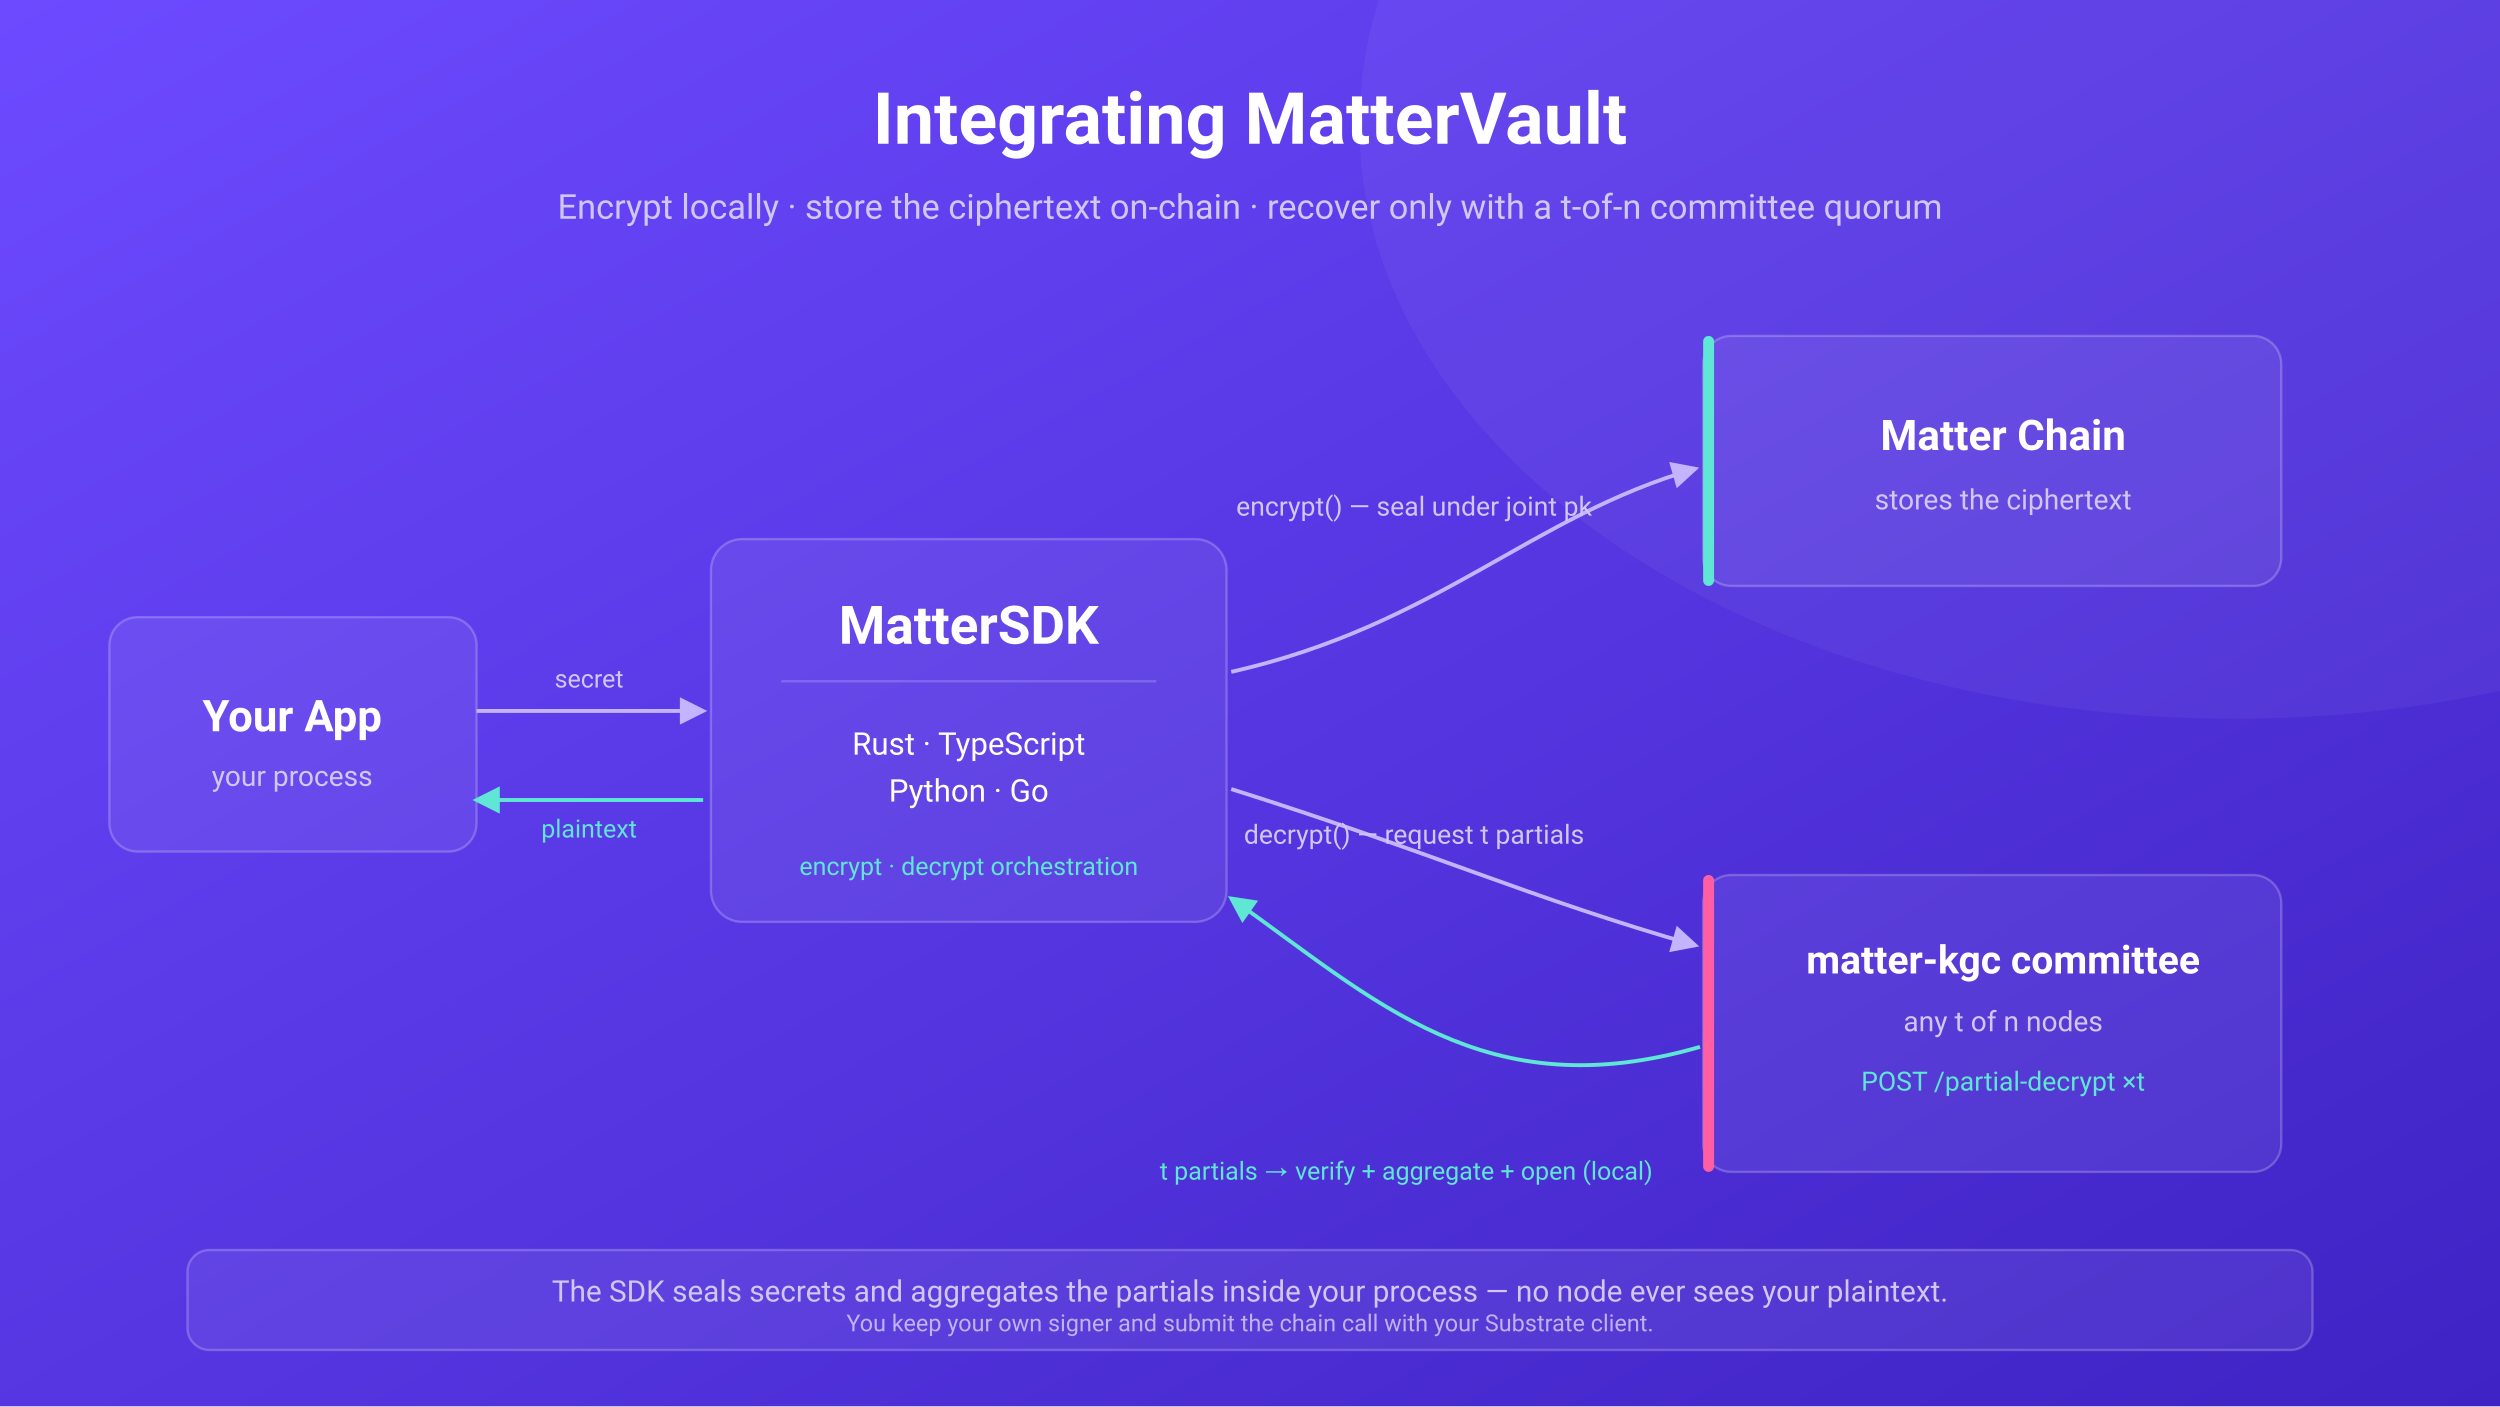
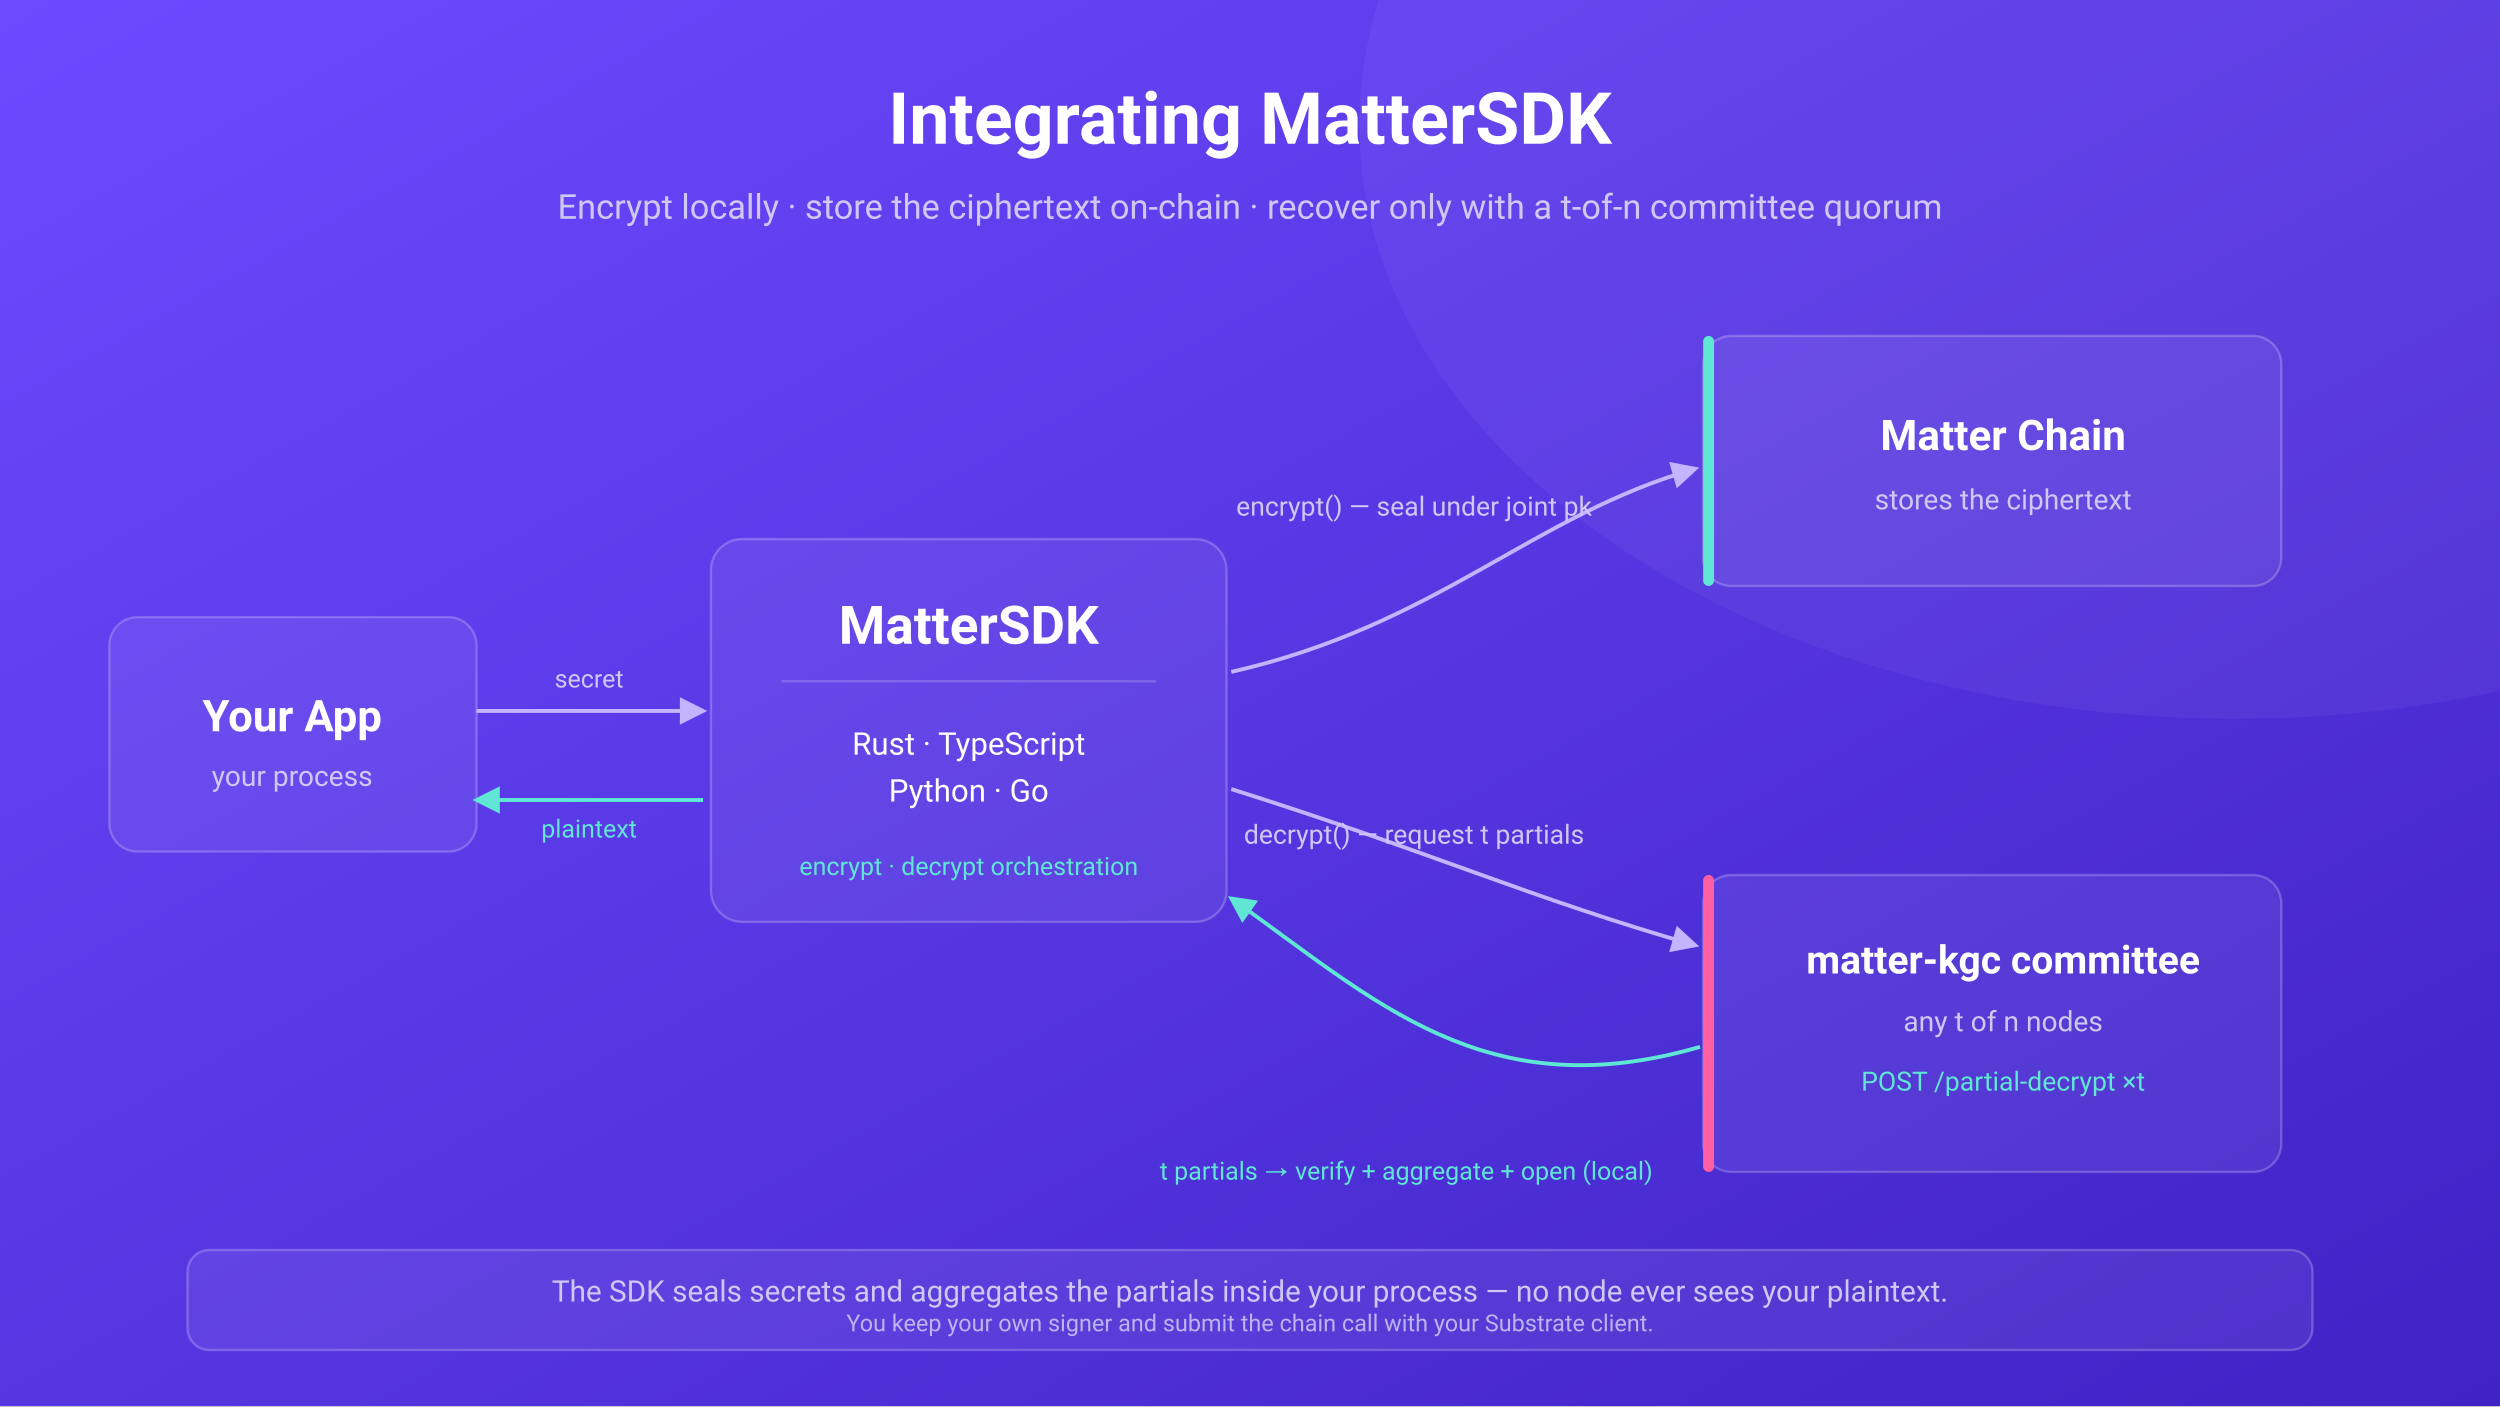
<svg xmlns="http://www.w3.org/2000/svg" viewBox="0 0 1600 900" font-family="-apple-system,'Segoe UI',Roboto,Helvetica,Arial,sans-serif">
  <defs>
    <linearGradient id="bg" x1="0" y1="0" x2="1" y2="1">
      <stop offset="0" stop-color="#6d4aff" />
      <stop offset="1" stop-color="#3f23c4" />
    </linearGradient>
    <linearGradient id="accent" x1="0" y1="0" x2="1" y2="1">
      <stop offset="0" stop-color="#8b5cf6" />
      <stop offset="1" stop-color="#ff5fa2" />
    </linearGradient>
    <marker id="arrow" viewBox="0 0 10 10" refX="8.5" refY="5" markerWidth="7" markerHeight="7" orient="auto-start-reverse">
      <path d="M0,0 L10,5 L0,10 z" fill="#c3b4ff" />
    </marker>
    <marker id="arrowT" viewBox="0 0 10 10" refX="8.5" refY="5" markerWidth="7" markerHeight="7" orient="auto-start-reverse">
      <path d="M0,0 L10,5 L0,10 z" fill="#5fe6d4" />
    </marker>
  </defs>
  <style>
    .card{fill:#ffffff;fill-opacity:.07;stroke:#ffffff;stroke-opacity:.22;stroke-width:1.5}
    text{fill:#ffffff}
    .title{font-weight:700}
    .muted{fill:#cfc8f4}
    .teal{fill:#5fe6d4}
    .lead{stroke:#c3b4ff;stroke-width:2.5;fill:none}
    .leadT{stroke:#5fe6d4;stroke-width:2.5;fill:none}
  </style>
  <rect width="1600" height="900" fill="url(#bg)" />
  <ellipse cx="1430" cy="80" rx="560" ry="380" fill="#ffffff" fill-opacity="0.045" />
-   <text class="title" x="800" y="92" text-anchor="middle" font-size="46">Integrating MatterVault</text>
+   <text class="title" x="800" y="92" text-anchor="middle" font-size="46">Integrating MatterSDK</text>
  <text class="muted" x="800" y="140" text-anchor="middle" font-size="22">Encrypt locally · store the ciphertext on-chain · recover only with a t-of-n committee quorum</text>
  <rect class="card" x="70" y="395" width="235" height="150" rx="18" />
  <text class="title" x="187" y="468" text-anchor="middle" font-size="28">Your App</text>
  <text class="muted" x="187" y="503" text-anchor="middle" font-size="18">your process</text>
  <rect class="card" x="455" y="345" width="330" height="245" rx="20" />
  <text class="title" x="620" y="412" text-anchor="middle" font-size="34">MatterSDK</text>
  <line x1="500" y1="436" x2="740" y2="436" stroke="#ffffff" stroke-opacity="0.18" stroke-width="1.5" />
  <text x="620" y="483" text-anchor="middle" font-size="20">Rust · TypeScript</text>
  <text x="620" y="513" text-anchor="middle" font-size="20">Python · Go</text>
  <text class="teal" x="620" y="560" text-anchor="middle" font-size="16">encrypt · decrypt orchestration</text>
  <rect class="card" x="1090" y="215" width="370" height="160" rx="18" />
  <rect x="1090" y="215" width="7" height="160" rx="3.5" fill="#5fe6d4" />
  <text class="title" x="1282" y="288" text-anchor="middle" font-size="27">Matter Chain</text>
  <text class="muted" x="1282" y="326" text-anchor="middle" font-size="18">stores the ciphertext</text>
  <rect class="card" x="1090" y="560" width="370" height="190" rx="18" />
  <rect x="1090" y="560" width="7" height="190" rx="3.5" fill="#ff5fa2" />
  <text class="title" x="1282" y="623" text-anchor="middle" font-size="25">matter-kgc committee</text>
  <text class="muted" x="1282" y="660" text-anchor="middle" font-size="18">any t of n nodes</text>
  <text class="teal" x="1282" y="698" text-anchor="middle" font-size="17">POST /partial-decrypt ×t</text>
  <path class="lead" d="M305,455 L450,455" marker-end="url(#arrow)" />
  <text class="muted" x="377" y="440" text-anchor="middle" font-size="16">secret</text>
  <path class="leadT" d="M450,512 L305,512" marker-end="url(#arrowT)" />
  <text class="teal" x="377" y="536" text-anchor="middle" font-size="16">plaintext</text>
  <path class="lead" d="M788,430 C920,400 980,330 1085,300" marker-end="url(#arrow)" />
  <text class="muted" x="905" y="330" text-anchor="middle" font-size="17">encrypt() — seal under joint pk</text>
  <path class="lead" d="M788,505 C915,545 980,575 1085,605" marker-end="url(#arrow)" />
  <text class="muted" x="905" y="540" text-anchor="middle" font-size="17">decrypt() — request t partials</text>
  <path class="leadT" d="M1088,670 C950,710 880,640 788,575" marker-end="url(#arrowT)" />
  <text class="teal" x="900" y="755" text-anchor="middle" font-size="16">t partials → verify + aggregate + open (local)</text>
  <rect class="card" x="120" y="800" width="1360" height="64" rx="14" fill-opacity="0.05" />
  <text class="muted" x="800" y="833" text-anchor="middle" font-size="19">The SDK seals secrets and aggregates the partials inside your process — no node ever sees your plaintext.</text>
  <text class="muted" x="800" y="852" text-anchor="middle" font-size="15" fill-opacity="0.85">You keep your own signer and submit the chain call with your Substrate client.</text>
</svg>
